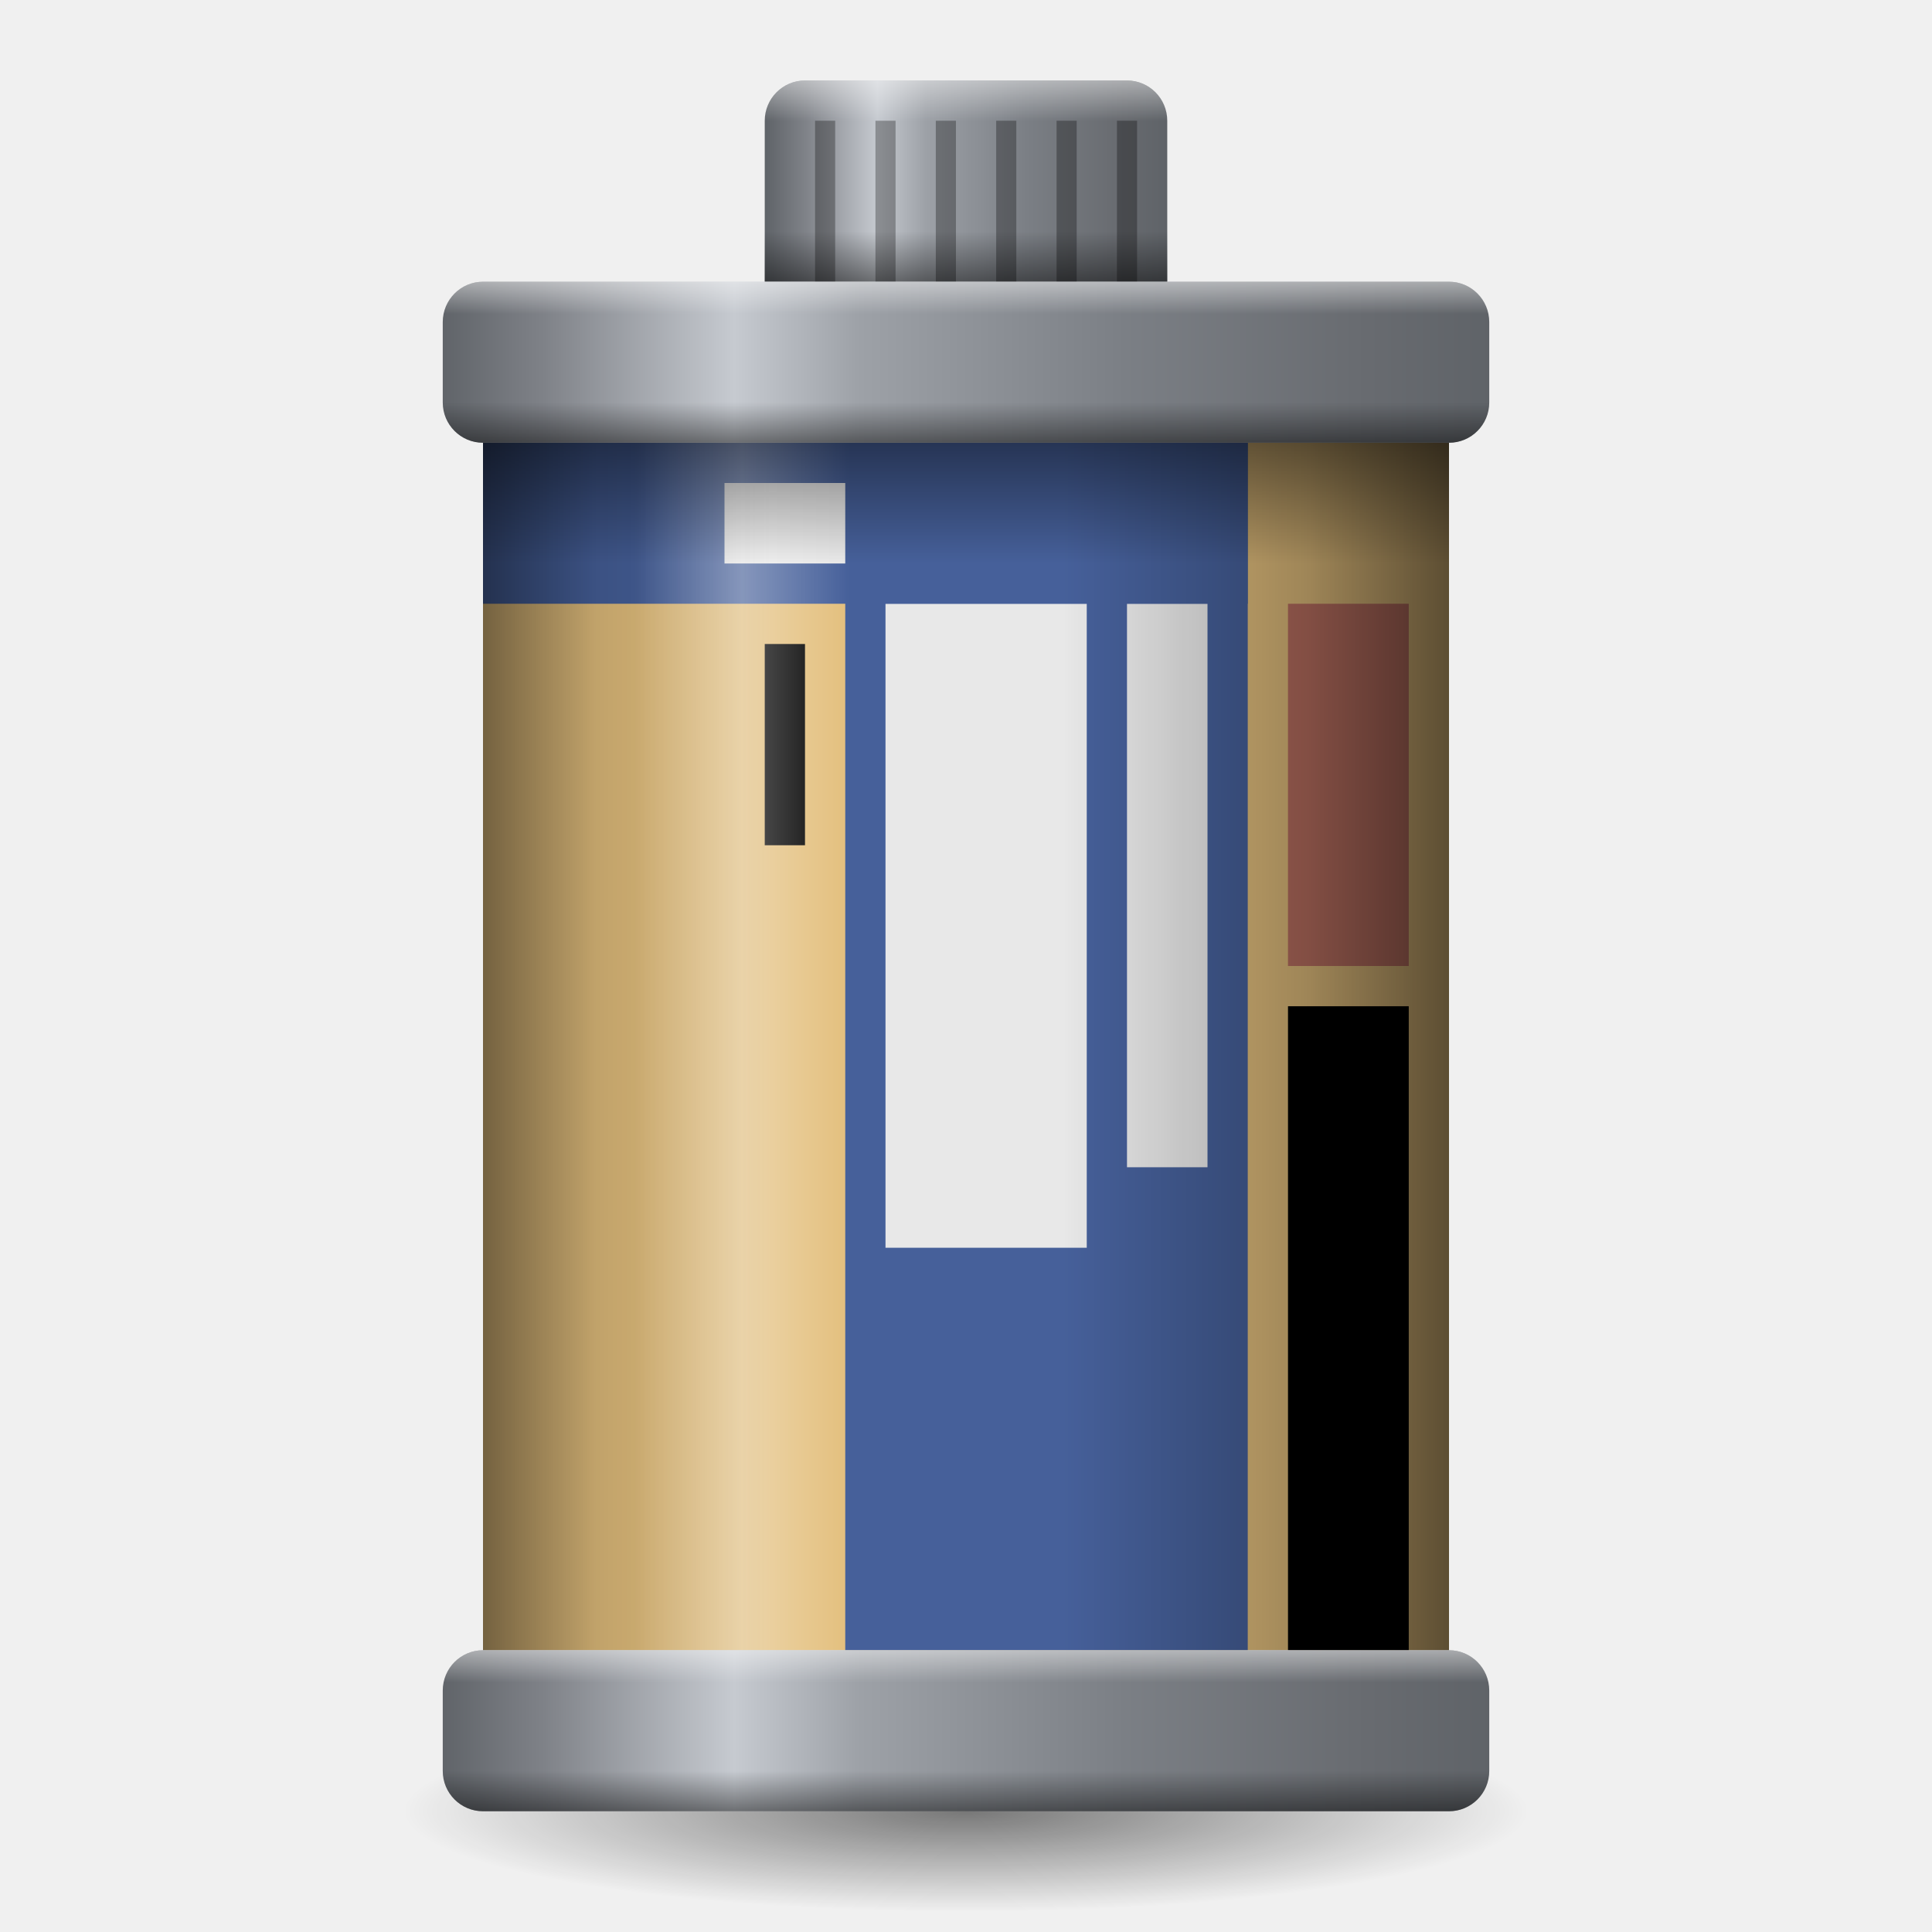
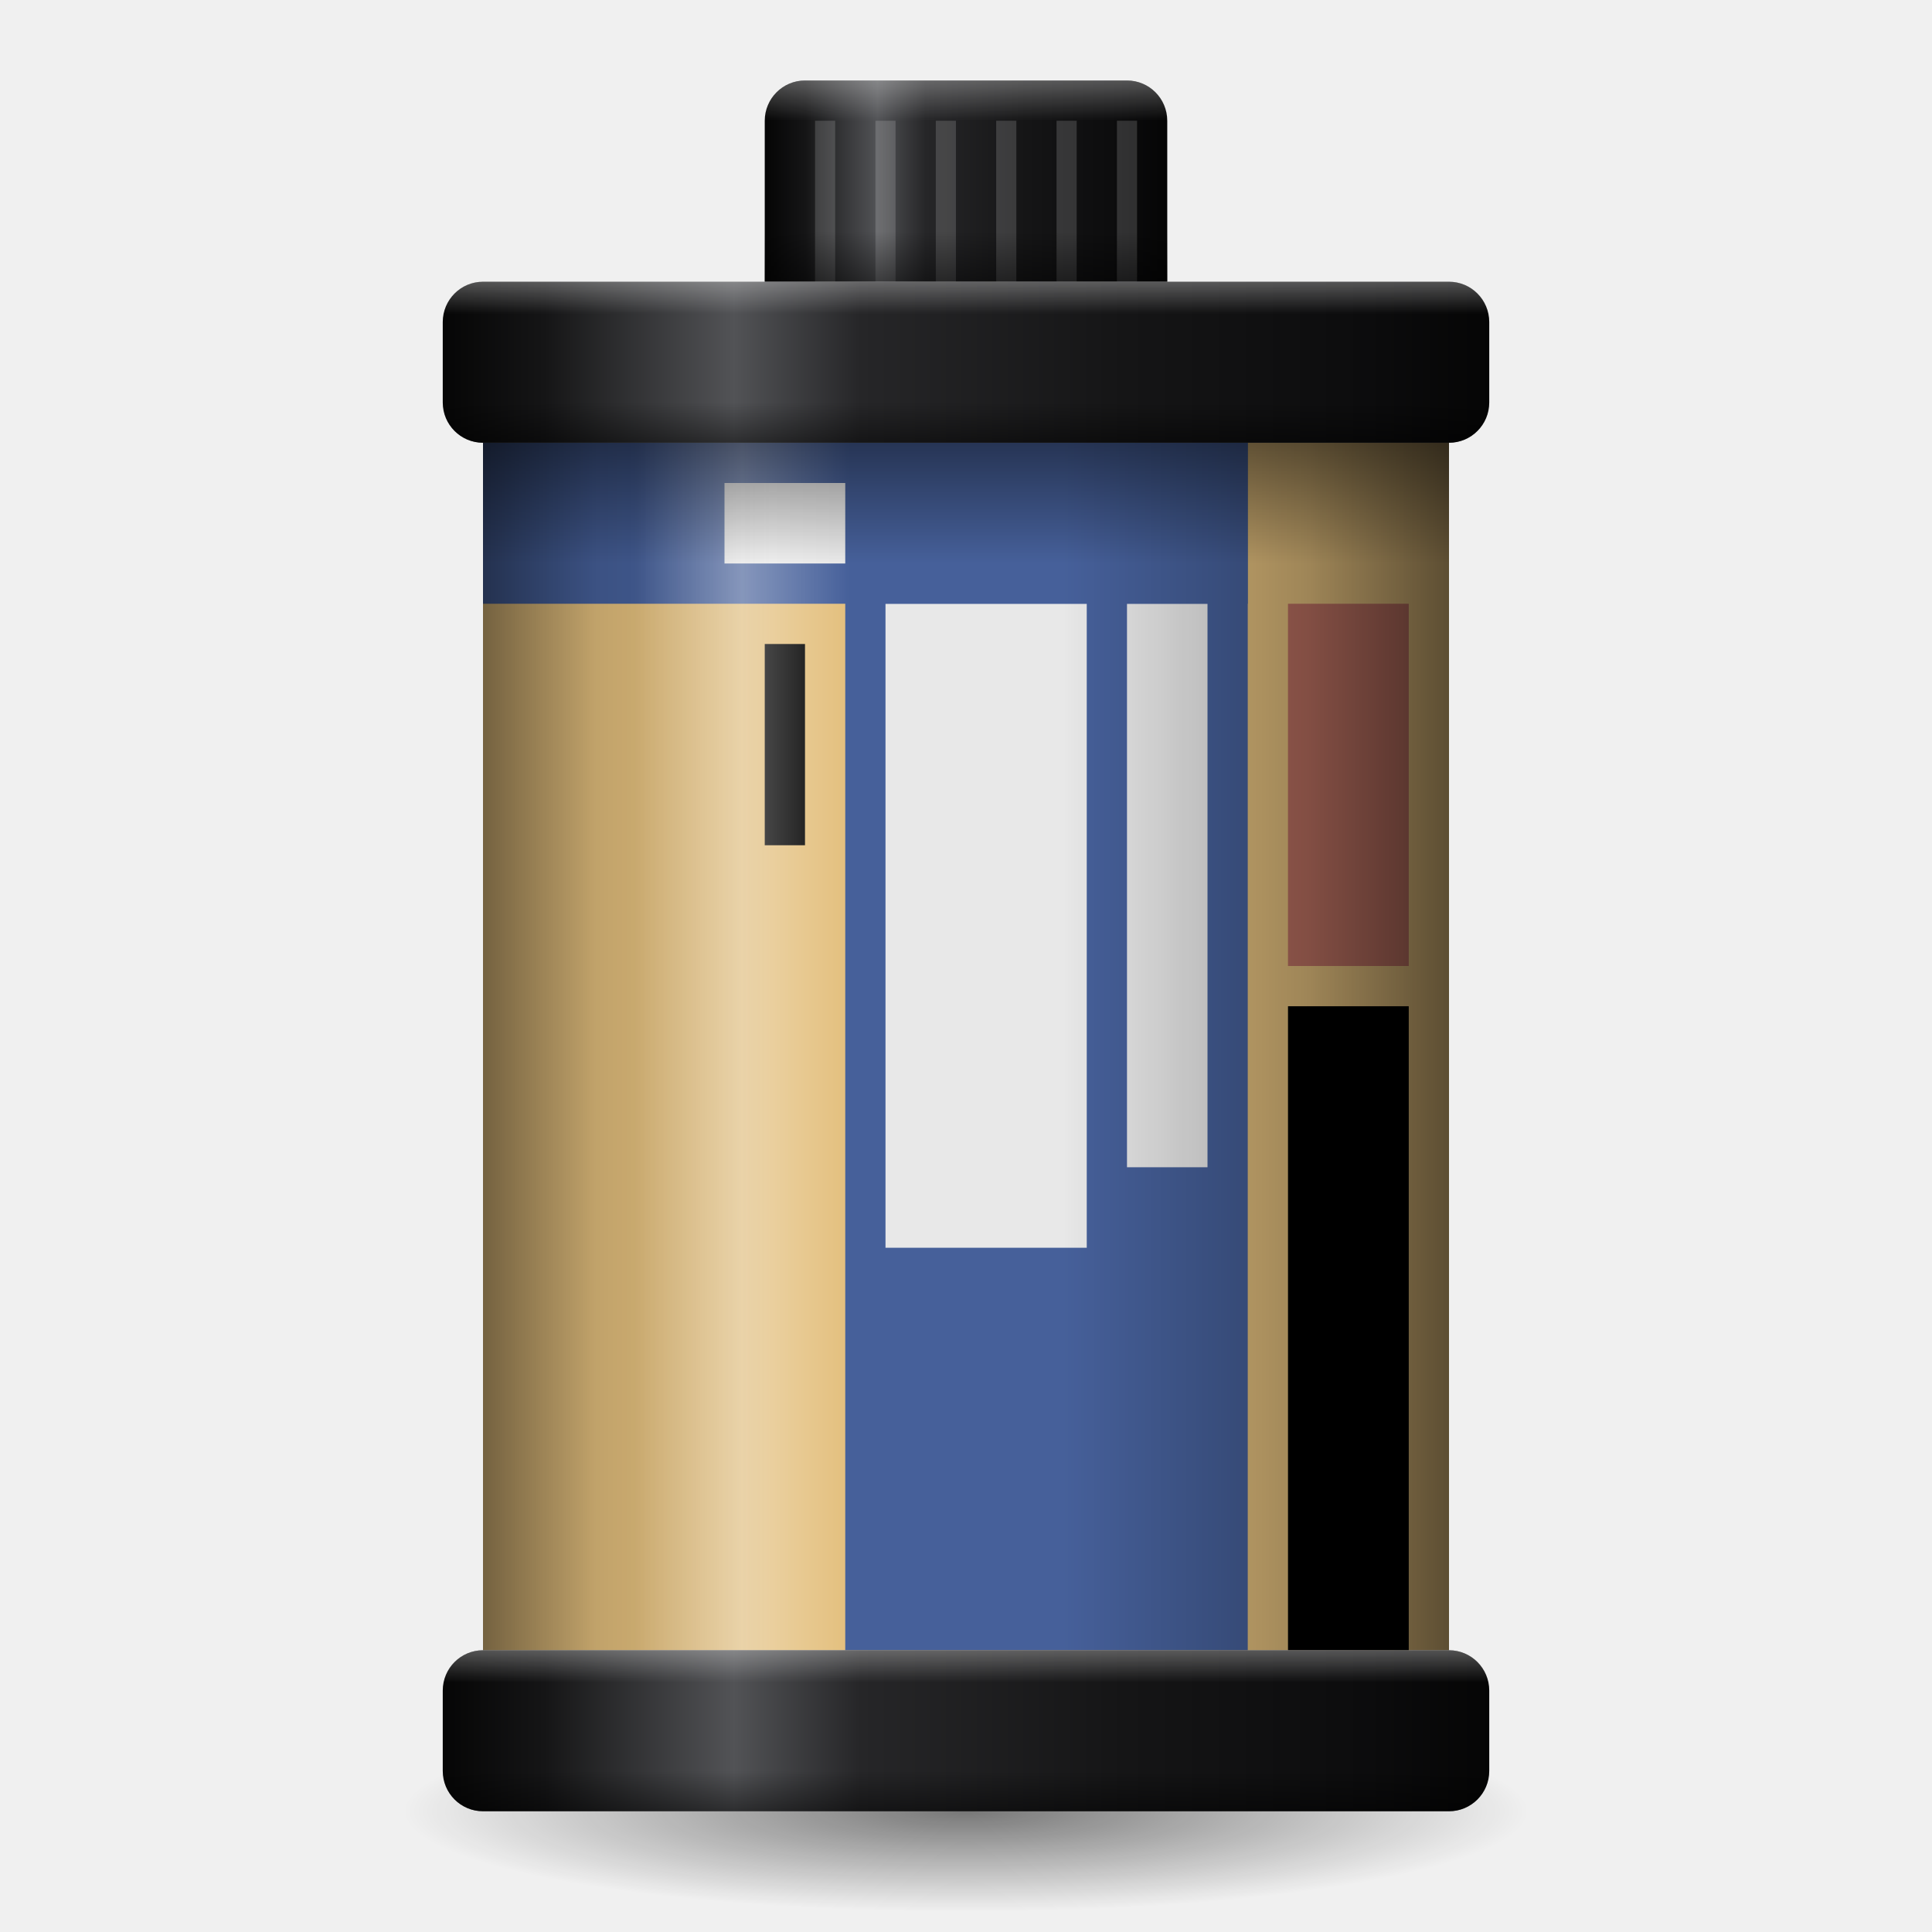
<svg xmlns="http://www.w3.org/2000/svg" width="48" height="48" viewBox="0 0 48 48" fill="none">
  <ellipse cx="24" cy="45" rx="14" ry="2.5" fill="url(#oni-ground)" />
  <path d="M19 3C19 2.448 19.448 2 20 2H28C28.552 2 29 2.448 29 3V7H19V3Z" fill="url(#oni-metal)" />
-   <path d="M20.5 3V7M22 3V7M23.5 3V7M25 3V7M26.5 3V7M28 3V7" stroke="#000000" stroke-opacity="0.3" stroke-width="0.5" />
+   <path d="M20.5 3V7M22 3V7M23.5 3V7M25 3V7M26.5 3V7M28 3V7" stroke="#FFFFFF" stroke-opacity="0.16" stroke-width="0.5" />
  <path d="M19 3C19 2.448 19.448 2 20 2H28C28.552 2 29 2.448 29 3V7H19V3Z" fill="url(#oni-roll)" />
  <rect x="12" y="11" width="24" height="30" fill="#E3BF7D" />
  <rect x="21" y="11" width="10" height="30" fill="#46609A" />
  <rect x="32" y="15" width="3" height="9" fill="#BB7061" />
  <rect x="32" y="25" width="3" height="16" fill="#000000" />
  <rect x="22" y="15" width="5" height="16" fill="#E8E8E8" />
  <rect x="28" y="15" width="2" height="14" fill="#E8E8E8" />
  <rect x="31" y="11" width="4" height="19" transform="rotate(90 31 11)" fill="#46609A" />
  <rect x="18" y="12" width="3" height="2" fill="#E8E8E8" />
  <rect x="19" y="16" width="1" height="5" fill="#000000" />
  <rect x="12" y="11" width="24" height="30" fill="url(#oni-round)" />
  <rect x="12" y="11" width="24" height="30" fill="url(#oni-gleam)" />
  <rect x="12" y="11" width="24" height="3" fill="url(#oni-under)" />
  <path d="M11 8C11 7.448 11.448 7 12 7H36C36.552 7 37 7.448 37 8V10C37 10.552 36.552 11 36 11H12C11.448 11 11 10.552 11 10V8Z" fill="url(#oni-metal)" />
  <path d="M11 42C11 41.448 11.448 41 12 41H36C36.552 41 37 41.448 37 42V44C37 44.552 36.552 45 36 45H12C11.448 45 11 44.552 11 44V42Z" fill="url(#oni-metal)" />
  <path d="M11 8C11 7.448 11.448 7 12 7H36C36.552 7 37 7.448 37 8V10C37 10.552 36.552 11 36 11H12C11.448 11 11 10.552 11 10V8Z" fill="url(#oni-roll)" />
  <path d="M11 42C11 41.448 11.448 41 12 41H36C36.552 41 37 41.448 37 42V44C37 44.552 36.552 45 36 45H12C11.448 45 11 44.552 11 44V42Z" fill="url(#oni-roll)" />
  <defs>
    <radialGradient id="oni-ground" cx="0.5" cy="0.5" r="0.5">
      <stop stop-color="#000000" stop-opacity="0.5" />
      <stop offset="1" stop-color="#000000" stop-opacity="0" />
    </radialGradient>
    <linearGradient id="oni-metal" x1="0" y1="0" x2="1" y2="0">
-       <stop offset="0" stop-color="#5F6368" />
-       <stop offset="0.1" stop-color="#7F8288" />
-       <stop offset="0.28" stop-color="#C6CAD0" />
-       <stop offset="0.4" stop-color="#9DA1A7" />
-       <stop offset="0.65" stop-color="#7B7F85" />
-       <stop offset="0.88" stop-color="#686B70" />
-       <stop offset="1" stop-color="#5F6368" />
+       <stop offset="0" stop-color="#050505" />
+       <stop offset="0.1" stop-color="#151516" />
+       <stop offset="0.28" stop-color="#525356" />
+       <stop offset="0.4" stop-color="#262628" />
+       <stop offset="0.65" stop-color="#151516" />
+       <stop offset="0.88" stop-color="#0C0C0D" />
+       <stop offset="1" stop-color="#050505" />
    </linearGradient>
    <linearGradient id="oni-roll" x1="0" y1="0" x2="0" y2="1">
-       <stop stop-color="#FFFFFF" stop-opacity="0.45" />
+       <stop stop-color="#FFFFFF" stop-opacity="0.3" />
      <stop offset="0.2" stop-color="#FFFFFF" stop-opacity="0" />
      <stop offset="0.75" stop-color="#000000" stop-opacity="0" />
      <stop offset="1" stop-color="#000000" stop-opacity="0.45" />
    </linearGradient>
    <linearGradient id="oni-round" x1="0" y1="0" x2="1" y2="0">
      <stop stop-color="#000000" stop-opacity="0.5" />
      <stop offset="0.12" stop-color="#000000" stop-opacity="0.15" />
      <stop offset="0.3" stop-color="#000000" stop-opacity="0" />
      <stop offset="0.6" stop-color="#000000" stop-opacity="0" />
      <stop offset="0.85" stop-color="#000000" stop-opacity="0.3" />
      <stop offset="1" stop-color="#000000" stop-opacity="0.6" />
    </linearGradient>
    <linearGradient id="oni-gleam" x1="0" y1="0" x2="1" y2="0">
      <stop offset="0.16" stop-color="#FFFFFF" stop-opacity="0" />
      <stop offset="0.27" stop-color="#FFFFFF" stop-opacity="0.35" />
      <stop offset="0.38" stop-color="#FFFFFF" stop-opacity="0" />
    </linearGradient>
    <linearGradient id="oni-under" x1="0" y1="0" x2="0" y2="1">
      <stop stop-color="#000000" stop-opacity="0.45" />
      <stop offset="1" stop-color="#000000" stop-opacity="0" />
    </linearGradient>
  </defs>
</svg>
